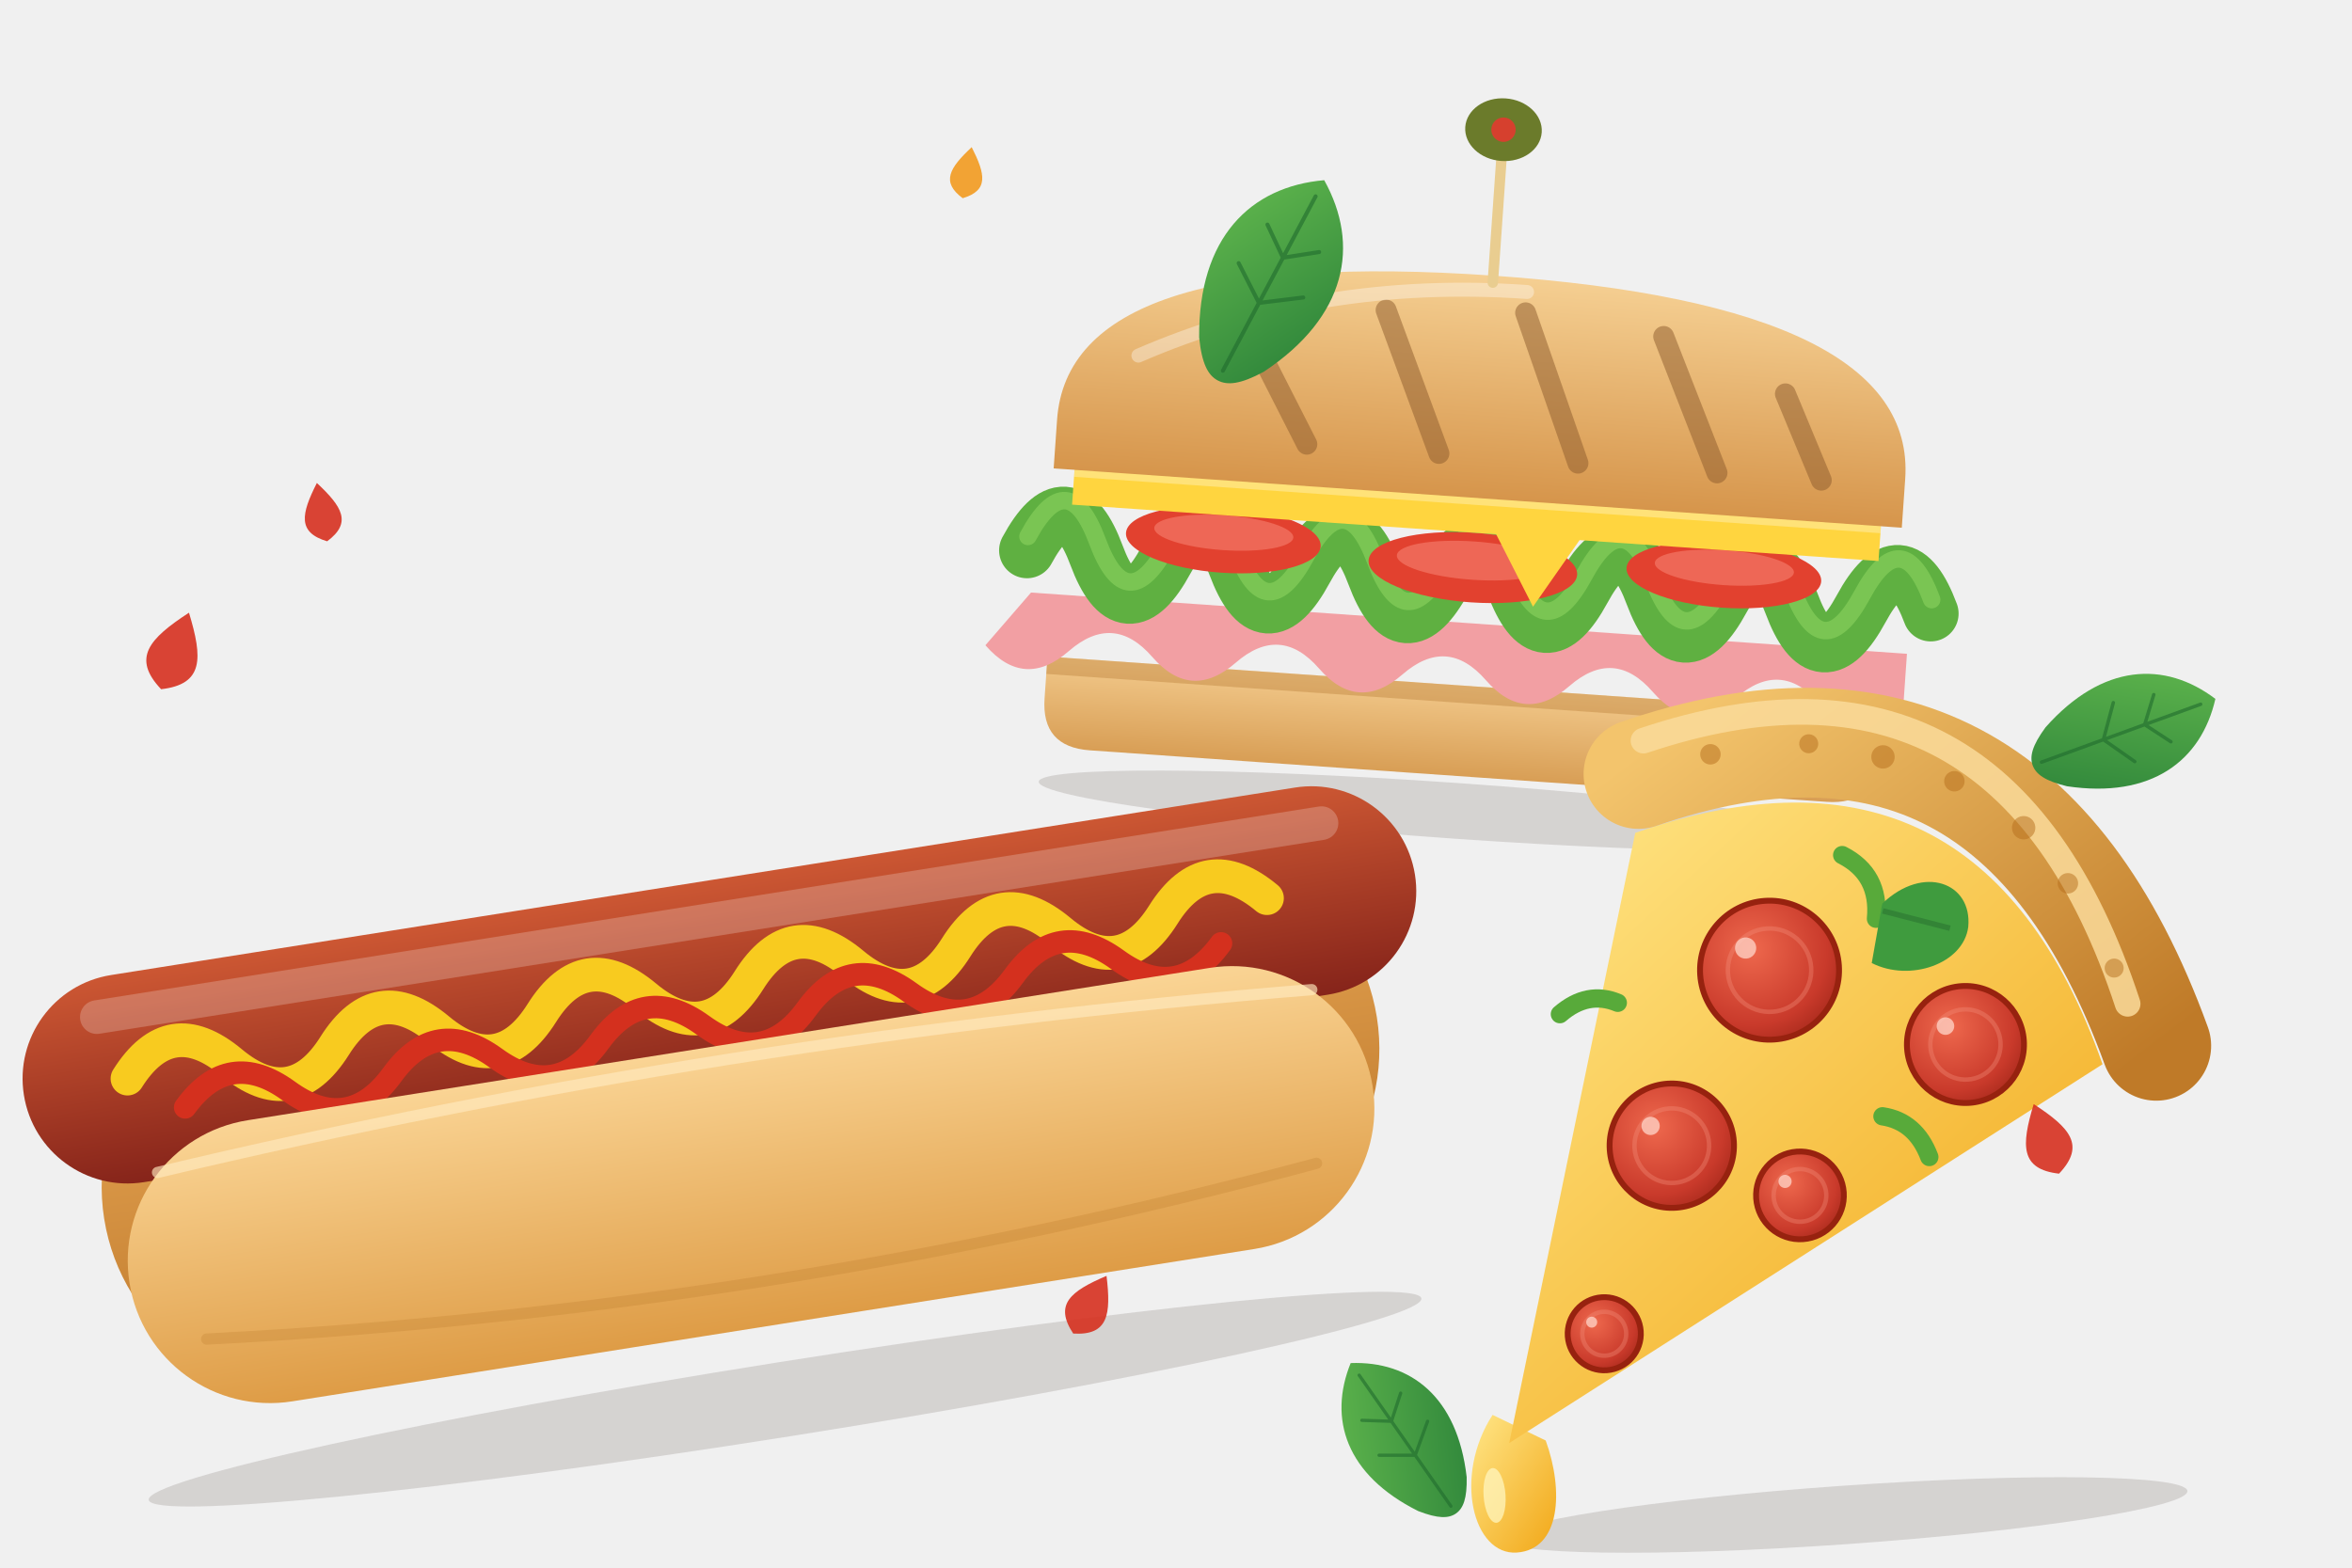
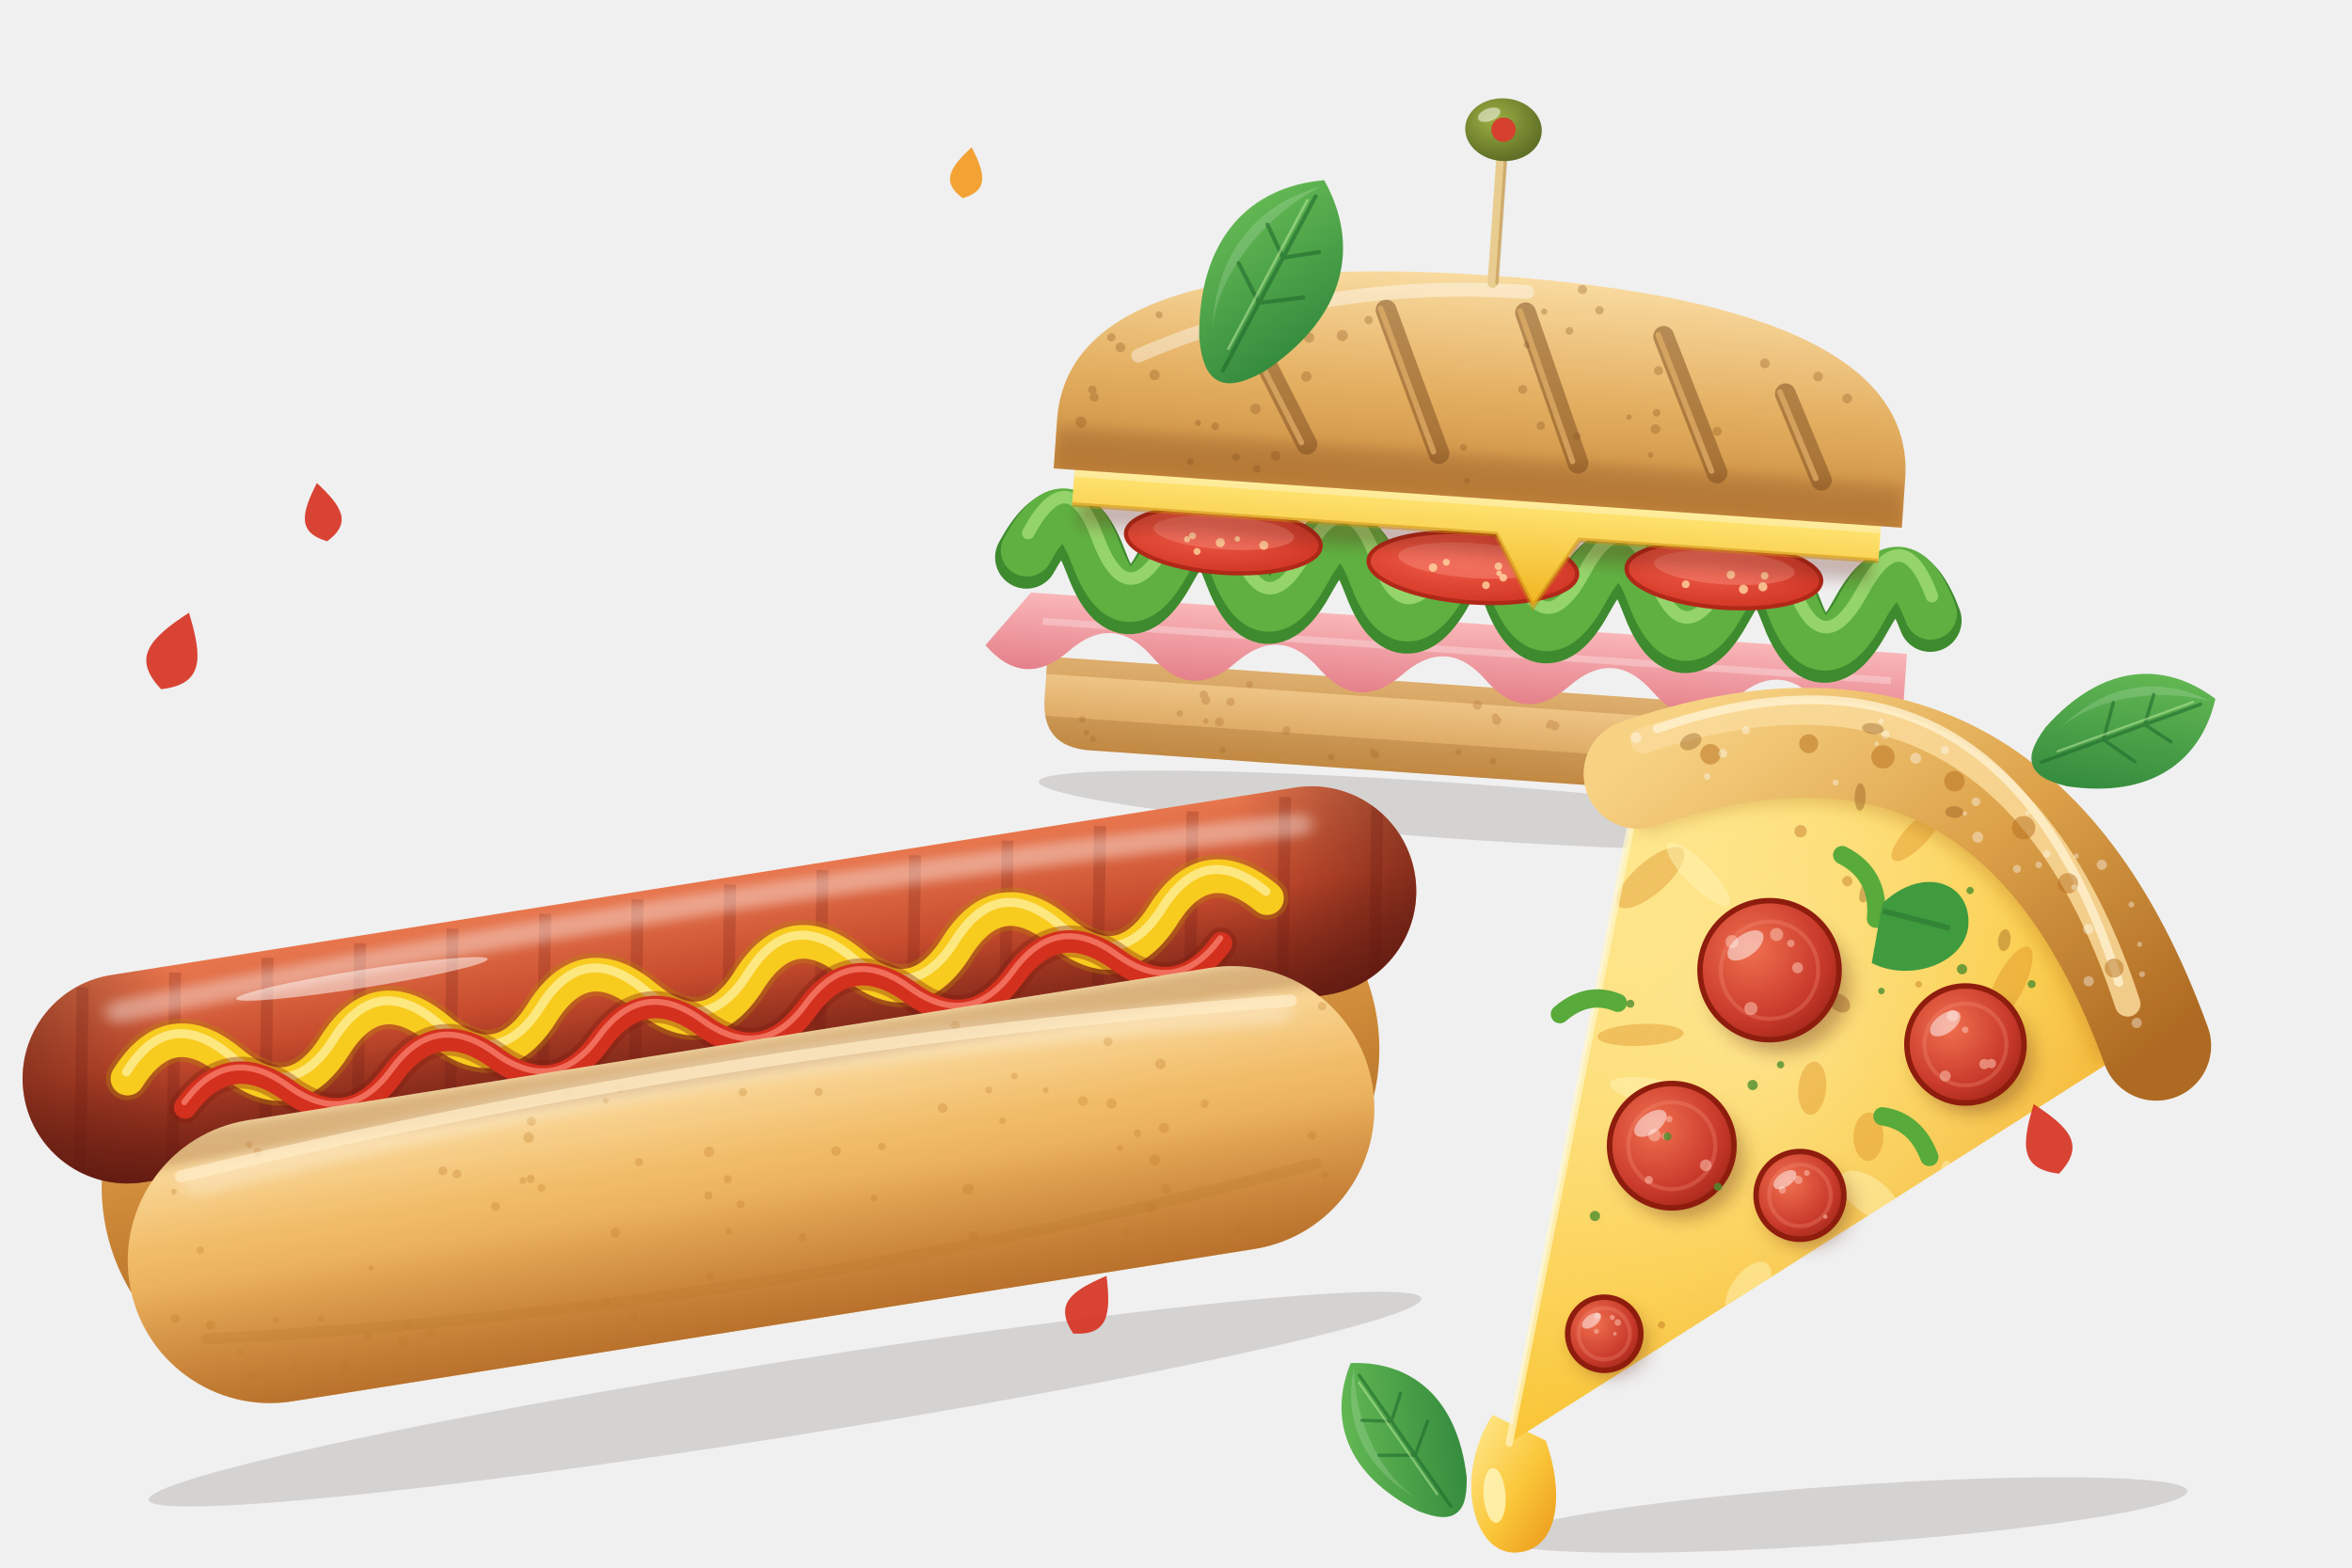
<svg xmlns="http://www.w3.org/2000/svg" viewBox="0 0 540 360" width="540" height="360" role="img" aria-label="Hot dog, sandwich and pizza">
  <defs>
    <linearGradient id="c-hd-bunback" x1="0" y1="0" x2="0" y2="1">
-       <stop offset="0" stop-color="#EBAA58" />
-       <stop offset="1" stop-color="#BB7629" />
+       <stop offset="0" stop-color="#F0B25E" />
+       <stop offset="0.5" stop-color="#CC8837" />
+       <stop offset="1" stop-color="#A4631E" />
    </linearGradient>
    <linearGradient id="c-hd-sausage" x1="0" y1="0" x2="0" y2="1">
-       <stop offset="0" stop-color="#CC5733" />
-       <stop offset="1" stop-color="#86241A" />
+       <stop offset="0" stop-color="#E8764D" />
+       <stop offset="0.45" stop-color="#C64B2D" />
+       <stop offset="1" stop-color="#8A281A" />
+     </linearGradient>
+     <linearGradient id="c-hd-ends" x1="0" y1="0" x2="1" y2="0">
+       <stop offset="0" stop-color="#4A140C" stop-opacity="0.5" />
+       <stop offset="0.12" stop-color="#4A140C" stop-opacity="0" />
+       <stop offset="0.88" stop-color="#4A140C" stop-opacity="0" />
+       <stop offset="1" stop-color="#4A140C" stop-opacity="0.5" />
+     </linearGradient>
+     <linearGradient id="c-hd-under" x1="0" y1="0" x2="0" y2="1">
+       <stop offset="0.45" stop-color="#4A140C" stop-opacity="0" />
+       <stop offset="1" stop-color="#4A140C" stop-opacity="0.5" />
    </linearGradient>
    <linearGradient id="c-hd-bunfront" x1="0" y1="0" x2="0" y2="1">
-       <stop offset="0" stop-color="#FAD494" />
-       <stop offset="1" stop-color="#DE9C46" />
-     </linearGradient>
+       <stop offset="0" stop-color="#FDE3AE" />
+       <stop offset="0.4" stop-color="#F1BC68" />
+       <stop offset="1" stop-color="#D68A38" />
+     </linearGradient>
+     <linearGradient id="c-hd-bunshade" x1="0" y1="0" x2="0" y2="1">
+       <stop offset="0" stop-color="#8A4A18" stop-opacity="0" />
+       <stop offset="1" stop-color="#8A4A18" stop-opacity="0.38" />
+     </linearGradient>
+     <clipPath id="c-hd-sclip">
+       <rect x="2" y="56" width="376" height="56" rx="28" />
+     </clipPath>
+     <clipPath id="c-hd-fclip">
+       <rect x="22" y="100" width="336" height="76" rx="38" />
+     </clipPath>
+     <filter id="c-hd-soft" x="-40%" y="-40%" width="180%" height="180%">
+       <feGaussianBlur stdDeviation="1.6" />
+     </filter>
    <linearGradient id="c-sw-bread" x1="0" y1="0" x2="0" y2="1">
-       <stop offset="0" stop-color="#F2C98B" />
-       <stop offset="1" stop-color="#D89E55" />
+       <stop offset="0" stop-color="#F4CE92" />
+       <stop offset="1" stop-color="#D39A4E" />
    </linearGradient>
    <linearGradient id="c-sw-top" x1="0" y1="0" x2="0" y2="1">
-       <stop offset="0" stop-color="#F5CF92" />
-       <stop offset="1" stop-color="#D6954B" />
-     </linearGradient>
+       <stop offset="0" stop-color="#F9DBA0" />
+       <stop offset="0.55" stop-color="#E3AE60" />
+       <stop offset="1" stop-color="#C98A3E" />
+     </linearGradient>
+     <linearGradient id="c-sw-ham" x1="0" y1="0" x2="0" y2="1">
+       <stop offset="0" stop-color="#F9B6B8" />
+       <stop offset="1" stop-color="#E5808A" />
+     </linearGradient>
+     <linearGradient id="c-sw-cheese" x1="0" y1="0" x2="0" y2="1">
+       <stop offset="0" stop-color="#FFE878" />
+       <stop offset="1" stop-color="#F2B31F" />
+     </linearGradient>
+     <radialGradient id="c-sw-tom" cx="0.4" cy="0.35" r="0.8">
+       <stop offset="0" stop-color="#F4624C" />
+       <stop offset="1" stop-color="#CC2E1E" />
+     </radialGradient>
+     <radialGradient id="c-sw-olive" cx="0.38" cy="0.35" r="0.75">
+       <stop offset="0" stop-color="#9DB043" />
+       <stop offset="1" stop-color="#566622" />
+     </radialGradient>
+     <clipPath id="c-sw-topclip">
+       <path d="M18 126V112Q18 62 140 62Q262 62 262 112V126Z" />
+     </clipPath>
+     <clipPath id="c-sw-botclip">
+       <path d="M20 180H260V192Q260 206 246 206H34Q20 206 20 192Z" />
+     </clipPath>
+     <filter id="c-sw-soft" x="-40%" y="-40%" width="180%" height="180%">
+       <feGaussianBlur stdDeviation="2" />
+     </filter>
    <linearGradient id="c-pz-cheese" x1="0.1" y1="0" x2="0.9" y2="1">
-       <stop offset="0" stop-color="#FFE585" />
-       <stop offset="1" stop-color="#F2A91B" />
-     </linearGradient>
+       <stop offset="0" stop-color="#FFE98F" />
+       <stop offset="0.55" stop-color="#FAC73A" />
+       <stop offset="1" stop-color="#EC9A1B" />
+     </linearGradient>
+     <radialGradient id="c-pz-melt" cx="0.42" cy="0.42" r="0.6">
+       <stop offset="0" stop-color="#FFF6C2" stop-opacity="0.5" />
+       <stop offset="1" stop-color="#FFF6C2" stop-opacity="0" />
+     </radialGradient>
    <linearGradient id="c-pz-crust" x1="0" y1="0" x2="1" y2="1">
-       <stop offset="0" stop-color="#F3C46C" />
-       <stop offset="1" stop-color="#BF7A28" />
+       <stop offset="0" stop-color="#F7D283" />
+       <stop offset="0.5" stop-color="#DDA24A" />
+       <stop offset="1" stop-color="#AE6A22" />
    </linearGradient>
    <radialGradient id="c-pz-pep" cx="0.38" cy="0.34" r="0.78">
-       <stop offset="0" stop-color="#EE684D" />
-       <stop offset="0.7" stop-color="#C93A2B" />
-       <stop offset="1" stop-color="#A12619" />
+       <stop offset="0" stop-color="#F0704F" />
+       <stop offset="0.65" stop-color="#C93A2B" />
+       <stop offset="1" stop-color="#9A2216" />
    </radialGradient>
+     <clipPath id="c-pz-clip">
+       <path d="M38 214 84 44Q182 16 212 120Z" />
+     </clipPath>
+     <filter id="c-pz-soft" x="-40%" y="-40%" width="180%" height="180%">
+       <feGaussianBlur stdDeviation="2.4" />
+     </filter>
    <linearGradient id="c-bs-leaf" x1="0" y1="0" x2="1" y2="1">
-       <stop offset="0" stop-color="#63B94E" />
+       <stop offset="0" stop-color="#6DC257" />
      <stop offset="1" stop-color="#2A8139" />
    </linearGradient>
  </defs>
  <g transform="translate(340 104) rotate(4) scale(0.8 0.8) translate(-140 -113)">
    <ellipse cx="140" cy="216" rx="120" ry="8" fill="#2b1a10" opacity="0.14" />
    <path d="M20 180H260V192Q260 206 246 206H34Q20 206 20 192Z" fill="url(#c-sw-bread)" />
+     <g clip-path="url(#c-sw-botclip)">
+       <g fill="#A9692A" opacity="0.3">
+         <circle cx="221.4" cy="194.2" r="1.1" />
+         <circle cx="149.6" cy="201" r="1" />
+         <circle cx="236.1" cy="192.9" r="0.7" />
+         <circle cx="188.6" cy="200.6" r="0.9" />
+         <circle cx="103.2" cy="203.1" r="1" />
+         <circle cx="73.3" cy="189.3" r="1.2" />
+         <circle cx="211.8" cy="190.2" r="0.9" />
+         <circle cx="149.4" cy="188.3" r="1" />
+         <circle cx="59" cy="193.6" r="0.9" />
+         <circle cx="32.7" cy="201" r="0.8" />
+         <circle cx="31.2" cy="197.3" r="1" />
+         <circle cx="139.6" cy="199.1" r="0.9" />
+         <circle cx="190.7" cy="193.2" r="1.1" />
+         <circle cx="65.5" cy="187.8" r="1.2" />
+         <circle cx="149.9" cy="189.3" r="1.3" />
+         <circle cx="189.5" cy="188.6" r="0.7" />
+         <circle cx="78.4" cy="184" r="1" />
+         <circle cx="66.6" cy="195.3" r="0.8" />
+         <circle cx="115.7" cy="201.5" r="1.2" />
+         <circle cx="114.8" cy="200.6" r="0.8" />
+         <circle cx="70.5" cy="195.3" r="1.3" />
+         <circle cx="235.6" cy="196" r="1.4" />
+         <circle cx="89.9" cy="196" r="0.9" />
+         <circle cx="164.9" cy="189.7" r="0.9" />
+         <circle cx="238" cy="196.6" r="0.9" />
+         <circle cx="72" cy="203.3" r="0.9" />
+         <circle cx="192.9" cy="186.9" r="1" />
+         <circle cx="166.6" cy="189.7" r="1.3" />
+         <circle cx="184.9" cy="196.2" r="1.3" />
+         <circle cx="34.6" cy="202.7" r="0.9" />
+         <circle cx="144" cy="185.3" r="1.3" />
+         <circle cx="165.5" cy="189.1" r="1.1" />
+         <circle cx="89.9" cy="196.5" r="1.1" />
+         <circle cx="66.2" cy="189.3" r="1.3" />
+       </g>
+       <rect x="20" y="197" width="240" height="10" fill="#8C531C" opacity="0.25" />
+     </g>
    <path d="M20 180H260V185H20Z" fill="#B3732B" opacity="0.35" />
-     <path d="M14 162H266V178q-12 12-24 0t-24 0t-24 0t-24 0t-24 0t-24 0t-24 0t-24 0t-24 0t-24 0t-24 0Z" fill="#F29FA3" />
-     <path d="M12 150q10 -22 20 0t20 0t20 0t20 0t20 0t20 0t20 0t20 0t20 0t20 0t20 0t20 0t20 0" fill="none" stroke="#5FB041" stroke-width="16" stroke-linecap="round" stroke-linejoin="round" />
-     <path d="M12 146q10 -22 20 0t20 0t20 0t20 0t20 0t20 0t20 0t20 0t20 0t20 0t20 0t20 0t20 0" fill="none" stroke="#86CF5B" stroke-width="5" stroke-linecap="round" stroke-linejoin="round" opacity="0.7" />
-     <ellipse cx="68" cy="143" rx="28" ry="9.5" fill="#E2412F" />
-     <ellipse cx="140" cy="146" rx="30" ry="10" fill="#E2412F" />
-     <ellipse cx="212" cy="143" rx="28" ry="9.5" fill="#E2412F" />
-     <ellipse cx="68" cy="141" rx="20" ry="5" fill="#F47866" opacity="0.7" />
-     <ellipse cx="140" cy="144" rx="22" ry="5.5" fill="#F47866" opacity="0.7" />
-     <ellipse cx="212" cy="141" rx="20" ry="5" fill="#F47866" opacity="0.7" />
-     <path d="M24 124H256V136H170L158 156L146 136H24Z" fill="#FFD53F" />
+     <path d="M14 162H266V178q-12 12-24 0t-24 0t-24 0t-24 0t-24 0t-24 0t-24 0t-24 0t-24 0t-24 0t-24 0Z" fill="url(#c-sw-ham)" />
+     <path d="M18 170H262" stroke="#fff" stroke-width="2" opacity="0.28" />
+     <path d="M12 152q10 -22 20 0t20 0t20 0t20 0t20 0t20 0t20 0t20 0t20 0t20 0t20 0t20 0t20 0" fill="none" stroke="#3E8A2E" stroke-width="18" stroke-linecap="round" stroke-linejoin="round" />
+     <path d="M12 150q10 -22 20 0t20 0t20 0t20 0t20 0t20 0t20 0t20 0t20 0t20 0t20 0t20 0t20 0" fill="none" stroke="#5FB041" stroke-width="15" stroke-linecap="round" stroke-linejoin="round" />
+     <path d="M12 145q10 -22 20 0t20 0t20 0t20 0t20 0t20 0t20 0t20 0t20 0t20 0t20 0t20 0t20 0" fill="none" stroke="#A5E07A" stroke-width="3.6" stroke-linecap="round" stroke-linejoin="round" opacity="0.75" />
+     <ellipse cx="68" cy="143" rx="28" ry="9.5" fill="url(#c-sw-tom)" stroke="#B02818" stroke-width="1.2" />
+     <ellipse cx="68" cy="141" rx="20.2" ry="4.8" fill="#F47866" opacity="0.7" />
+     <g fill="#FFD9A0" opacity="0.8">
+       <circle cx="59.1" cy="142.5" r="1" />
+       <circle cx="57.6" cy="143.6" r="0.9" />
+       <circle cx="67.2" cy="143.9" r="1.3" />
+       <circle cx="79.7" cy="143.8" r="1.3" />
+       <circle cx="72" cy="142.5" r="0.8" />
+       <circle cx="60.7" cy="146.9" r="1" />
+     </g>
+     <ellipse cx="140" cy="146" rx="30" ry="10" fill="url(#c-sw-tom)" stroke="#B02818" stroke-width="1.2" />
+     <ellipse cx="140" cy="144" rx="21.6" ry="5" fill="#F47866" opacity="0.7" />
+     <g fill="#FFD9A0" opacity="0.8">
+       <circle cx="132.3" cy="145" r="1" />
+       <circle cx="148.9" cy="148.3" r="1.1" />
+       <circle cx="128.6" cy="146.8" r="1.2" />
+       <circle cx="144.1" cy="150.8" r="1.1" />
+       <circle cx="147.6" cy="147.1" r="0.8" />
+       <circle cx="147.3" cy="145.1" r="1.1" />
+     </g>
+     <ellipse cx="212" cy="143" rx="28" ry="9.5" fill="url(#c-sw-tom)" stroke="#B02818" stroke-width="1.2" />
+     <ellipse cx="212" cy="141" rx="20.2" ry="4.8" fill="#F47866" opacity="0.7" />
+     <g fill="#FFD9A0" opacity="0.8">
+       <circle cx="201" cy="146.7" r="0.8" />
+       <circle cx="223.7" cy="142.5" r="1.1" />
+       <circle cx="201.3" cy="146.5" r="1.1" />
+       <circle cx="223.4" cy="145.7" r="1.3" />
+       <circle cx="217.9" cy="146.8" r="1.3" />
+       <circle cx="214" cy="142.9" r="1.2" />
+     </g>
+     <rect x="26" y="134" width="228" height="8" fill="#5B1209" opacity="0.28" filter="url(#c-sw-soft)" />
+     <path d="M24 124H256V136H170L158 156L146 136H24Z" fill="url(#c-sw-cheese)" />
    <path d="M24 124H256V128H24Z" fill="#fff" opacity="0.3" />
+     <path d="M24 136H146L158 156L170 136H256" fill="none" stroke="#C98A0E" stroke-width="1.4" opacity="0.5" />
    <path d="M18 126V112Q18 62 140 62Q262 62 262 112V126Z" fill="url(#c-sw-top)" />
-     <g stroke="#8B5A2B" stroke-width="6" stroke-linecap="round" opacity="0.5">
-       <path d="M72 84 90 114" />
-       <path d="M110 74 128 114" />
-       <path d="M150 72 168 114" />
-       <path d="M190 76 208 114" />
-       <path d="M226 90 238 114" />
-     </g>
-     <path d="M40 92Q90 66 150 66" fill="none" stroke="#fff" stroke-width="4" stroke-linecap="round" opacity="0.35" />
+     <g clip-path="url(#c-sw-topclip)">
+       <g fill="#8A5522" opacity="0.32">
+         <circle cx="171.1" cy="69.8" r="1.2" />
+         <circle cx="150.7" cy="94" r="1.3" />
+         <circle cx="181.7" cy="99.8" r="0.8" />
+         <circle cx="155.3" cy="71.3" r="0.9" />
+         <circle cx="105.2" cy="77.2" r="1.2" />
+         <circle cx="134.9" cy="111.8" r="1" />
+         <circle cx="189.5" cy="102.7" r="1.4" />
+         <circle cx="45" cy="97.2" r="1.5" />
+         <circle cx="207.2" cy="102.1" r="1.3" />
+         <circle cx="24.9" cy="112.2" r="1.6" />
+         <circle cx="73.8" cy="65.9" r="1.1" />
+         <circle cx="54" cy="64.7" r="1.1" />
+         <circle cx="162.9" cy="76.3" r="1.1" />
+         <circle cx="156.6" cy="104" r="1.2" />
+         <circle cx="45.1" cy="79.9" r="1" />
+         <circle cx="235" cy="84.4" r="1.4" />
+         <circle cx="88.5" cy="83.4" r="1.5" />
+         <circle cx="27.5" cy="102.7" r="1.2" />
+         <circle cx="88.5" cy="94.6" r="1.5" />
+         <circle cx="243.8" cy="90.1" r="1.4" />
+         <circle cx="71.2" cy="66.3" r="0.9" />
+         <circle cx="28.2" cy="104.8" r="1.3" />
+         <circle cx="57" cy="121.3" r="1" />
+         <circle cx="76.2" cy="122.1" r="1.1" />
+         <circle cx="189.5" cy="98" r="1.1" />
+         <circle cx="165.8" cy="64.2" r="1.3" />
+         <circle cx="98" cy="82.2" r="1.6" />
+         <circle cx="70" cy="119.1" r="1.1" />
+         <circle cx="44.1" cy="66.9" r="1.6" />
+         <circle cx="31.9" cy="87.3" r="1.2" />
+         <circle cx="189.2" cy="85.9" r="1.3" />
+         <circle cx="234.4" cy="72.2" r="1.4" />
+         <circle cx="188.6" cy="110.2" r="0.8" />
+         <circle cx="56.5" cy="69.4" r="1.2" />
+         <circle cx="63.4" cy="110.7" r="1.1" />
+         <circle cx="34.7" cy="90" r="1.4" />
+         <circle cx="58.4" cy="110.1" r="0.9" />
+         <circle cx="74.6" cy="104.9" r="1.5" />
+         <circle cx="85.2" cy="67.1" r="0.9" />
+         <circle cx="81.3" cy="117.9" r="1.4" />
+         <circle cx="253.6" cy="74" r="0.8" />
+         <circle cx="219.5" cy="81.7" r="1.4" />
+         <circle cx="254.6" cy="77.6" r="1.1" />
+         <circle cx="136.6" cy="121.3" r="0.8" />
+         <circle cx="151.1" cy="81.1" r="1" />
+         <circle cx="167.2" cy="106.3" r="1.1" />
+       </g>
+       <rect x="18" y="114" width="244" height="12" fill="#7A4318" opacity="0.28" filter="url(#c-sw-soft)" />
+     </g>
+     <g fill="none" stroke-linecap="round">
+       <g stroke="#7A4A1E" stroke-width="6" opacity="0.5">
+         <path d="M72 84 90 114" />
+         <path d="M110 74 128 114" />
+         <path d="M150 72 168 114" />
+         <path d="M190 76 208 114" />
+         <path d="M226 90 238 114" />
+       </g>
+       <g stroke="#E2B06A" stroke-width="1.6" opacity="0.7" transform="translate(-1.6 -0.4)">
+         <path d="M72 84 90 114" />
+         <path d="M110 74 128 114" />
+         <path d="M150 72 168 114" />
+         <path d="M190 76 208 114" />
+         <path d="M226 90 238 114" />
+       </g>
+     </g>
+     <path d="M40 92Q90 66 150 66" fill="none" stroke="#fff" stroke-width="4" stroke-linecap="round" opacity="0.4" />
    <line x1="140" y1="64" x2="140" y2="16" stroke="#E9CD90" stroke-width="3" stroke-linecap="round" />
-     <ellipse cx="140" cy="20" rx="11" ry="9" fill="#6B7B2B" />
+     <line x1="141.2" y1="64" x2="141.2" y2="18" stroke="#B88B45" stroke-width="1" stroke-linecap="round" opacity="0.5" />
+     <ellipse cx="140" cy="20" rx="11" ry="9" fill="url(#c-sw-olive)" />
    <circle cx="140" cy="20" r="3.5" fill="#D6402E" />
+     <ellipse cx="135.6" cy="16" rx="3.4" ry="1.8" transform="rotate(-25 135.6 16)" fill="#fff" opacity="0.5" />
  </g>
  <g transform="translate(410 252) rotate(-4) scale(0.84 0.84) translate(-120 -125)">
    <ellipse cx="128" cy="240" rx="94" ry="8" fill="#2b1a10" opacity="0.14" />
    <path d="M34 206c-12 16-8 38 4 38 12 0 14-16 10-30Z" fill="url(#c-pz-cheese)" />
-     <ellipse cx="33" cy="228" rx="3" ry="7.5" fill="#FFF6BD" opacity="0.75" />
-     <path d="M38 214 84 50Q180 24 207 122Z" fill="url(#c-pz-cheese)" />
+     <ellipse cx="33" cy="228" rx="3" ry="7.5" fill="#FFF6BD" opacity="0.8" />
+     <path d="M38 214 84 44Q182 16 212 120Z" fill="url(#c-pz-cheese)" />
+     <g clip-path="url(#c-pz-clip)">
+       <rect x="30" y="20" width="200" height="210" fill="url(#c-pz-melt)" />
+       <g fill="#D98A1E" opacity="0.38">
+         <ellipse cx="160.8" cy="55.8" rx="9.6" ry="3.2" transform="rotate(137.3 160.8 55.8)" />
+         <ellipse cx="127.4" cy="123" rx="7.3" ry="3.8" transform="rotate(99.5 127.4 123)" />
+         <ellipse cx="87.3" cy="62.5" rx="11.7" ry="4.4" transform="rotate(142.9 87.3 62.5)" />
+         <ellipse cx="183.2" cy="98.5" rx="11.5" ry="3.9" transform="rotate(121 183.2 98.5)" />
+         <ellipse cx="133.7" cy="174.8" rx="10.3" ry="3" transform="rotate(157.9 133.7 174.8)" />
+         <ellipse cx="103.5" cy="190.5" rx="12.2" ry="4.3" transform="rotate(128.6 103.5 190.5)" />
+         <ellipse cx="81.6" cy="105.2" rx="11.8" ry="3" transform="rotate(1.5 81.6 105.2)" />
+         <ellipse cx="127" cy="179.5" rx="10.8" ry="5" transform="rotate(141.5 127 179.5)" />
+         <ellipse cx="141.8" cy="137.3" rx="6.6" ry="4.1" transform="rotate(95.6 141.8 137.3)" />
+         <ellipse cx="177.4" cy="111.9" rx="9.7" ry="4.5" transform="rotate(102.8 177.4 111.9)" />
+         <ellipse cx="168.7" cy="178.3" rx="11.3" ry="4.1" transform="rotate(124 168.7 178.3)" />
+       </g>
+       <g fill="#FFF3B5" opacity="0.5">
+         <ellipse cx="152.8" cy="160.5" rx="8.3" ry="4.2" transform="rotate(15.3 152.8 160.5)" />
+         <ellipse cx="141.1" cy="153.6" rx="9.7" ry="4.8" transform="rotate(41.3 141.1 153.6)" />
+         <ellipse cx="163.6" cy="156.3" rx="11" ry="3" transform="rotate(83.8 163.6 156.3)" />
+         <ellipse cx="106.1" cy="176.6" rx="8.7" ry="4.5" transform="rotate(130.2 106.1 176.6)" />
+         <ellipse cx="100.4" cy="62.5" rx="11.8" ry="3.4" transform="rotate(49.1 100.4 62.5)" />
+         <ellipse cx="84.8" cy="121.1" rx="12.9" ry="3.5" transform="rotate(14.6 84.8 121.1)" />
+       </g>
+       <path d="M84 44Q182 16 212 120" fill="none" stroke="#A9620F" stroke-width="13" opacity="0.3" filter="url(#c-pz-soft)" />
+       <g fill="#B8681A" opacity="0.4">
+         <circle cx="81.8" cy="184.7" r="1" />
+         <circle cx="181.5" cy="163" r="1.5" />
+         <circle cx="92" cy="196.3" r="1" />
+         <circle cx="151.2" cy="158.7" r="1.4" />
+         <circle cx="95.3" cy="199.4" r="1.2" />
+         <circle cx="166.8" cy="149.1" r="1.2" />
+         <circle cx="135.7" cy="192.6" r="1.7" />
+         <circle cx="122.9" cy="188.5" r="1.1" />
+         <circle cx="158.4" cy="96.7" r="0.9" />
+         <circle cx="190.2" cy="74.8" r="1.4" />
+         <circle cx="129.1" cy="52.7" r="1.7" />
+         <circle cx="162.6" cy="73.5" r="1" />
+         <circle cx="128.2" cy="92.6" r="1.5" />
+         <circle cx="96.7" cy="134.1" r="1.8" />
+         <circle cx="140.9" cy="67.2" r="1.4" />
+         <circle cx="102.1" cy="131.2" r="1.6" />
+       </g>
+     </g>
+     <path d="M38 214 84 44" fill="none" stroke="#FFF6C8" stroke-width="2" stroke-linecap="round" opacity="0.7" />
    <path d="M86 34Q190 6 222 118" fill="none" stroke="url(#c-pz-crust)" stroke-width="30" stroke-linecap="round" />
    <path d="M88 25Q188-1 215 106" fill="none" stroke="#FADB9A" stroke-width="7" stroke-linecap="round" opacity="0.85" />
+     <path d="M92 22Q188-4 213 100" fill="none" stroke="#FFF1CF" stroke-width="2.4" stroke-linecap="round" opacity="0.8" />
    <g fill="#B66D1C" opacity="0.5">
      <circle cx="106" cy="30" r="2.8" />
      <circle cx="133" cy="29" r="2.6" />
      <circle cx="153" cy="34" r="3.2" />
      <circle cx="172" cy="42" r="2.8" />
      <circle cx="190" cy="56" r="3.2" />
      <circle cx="201" cy="72" r="2.8" />
      <circle cx="212" cy="96" r="2.6" />
    </g>
-     <circle cx="118" cy="90" r="19" fill="url(#c-pz-pep)" stroke="#97220F" stroke-width="1.6" />
-     <circle cx="118" cy="90" r="11.4" fill="none" stroke="#F4907A" stroke-width="1.2" opacity="0.35" />
-     <circle cx="111.9" cy="83.5" r="2.9" fill="#FFD6CA" opacity="0.75" />
-     <circle cx="170" cy="114" r="16" fill="url(#c-pz-pep)" stroke="#97220F" stroke-width="1.6" />
-     <circle cx="170" cy="114" r="9.6" fill="none" stroke="#F4907A" stroke-width="1.2" opacity="0.35" />
-     <circle cx="164.9" cy="108.6" r="2.4" fill="#FFD6CA" opacity="0.75" />
-     <circle cx="88" cy="136" r="17" fill="url(#c-pz-pep)" stroke="#97220F" stroke-width="1.6" />
-     <circle cx="88" cy="136" r="10.2" fill="none" stroke="#F4907A" stroke-width="1.2" opacity="0.35" />
-     <circle cx="82.6" cy="130.2" r="2.5" fill="#FFD6CA" opacity="0.75" />
-     <circle cx="122" cy="152" r="12" fill="url(#c-pz-pep)" stroke="#97220F" stroke-width="1.6" />
-     <circle cx="122" cy="152" r="7.2" fill="none" stroke="#F4907A" stroke-width="1.2" opacity="0.35" />
-     <circle cx="118.2" cy="147.9" r="1.8" fill="#FFD6CA" opacity="0.75" />
-     <circle cx="66" cy="186" r="10" fill="url(#c-pz-pep)" stroke="#97220F" stroke-width="1.6" />
-     <circle cx="66" cy="186" r="6.0" fill="none" stroke="#F4907A" stroke-width="1.2" opacity="0.35" />
-     <circle cx="62.8" cy="182.6" r="1.5" fill="#FFD6CA" opacity="0.75" />
+     <g fill="#7A3F0E" opacity="0.32">
+       <ellipse cx="171.4" cy="50.4" rx="2.5" ry="1.6" transform="rotate(6.6 171.4 50.4)" />
+       <ellipse cx="100.9" cy="26.2" rx="3.1" ry="2.1" transform="rotate(156.7 100.9 26.2)" />
+       <ellipse cx="182.6" cy="86.3" rx="3" ry="1.7" transform="rotate(100.9 182.6 86.3)" />
+       <ellipse cx="146" cy="70" rx="3.6" ry="1.6" transform="rotate(116.4 146 70)" />
+       <ellipse cx="154.7" cy="77" rx="3.1" ry="1.6" transform="rotate(134.3 154.7 77)" />
+       <ellipse cx="150.8" cy="26.1" rx="3" ry="1.5" transform="rotate(11 150.8 26.1)" />
+       <ellipse cx="136.5" cy="100.3" rx="3.1" ry="2.3" transform="rotate(39.7 136.5 100.3)" />
+       <ellipse cx="146" cy="44.5" rx="3.8" ry="1.5" transform="rotate(95.4 146 44.5)" />
+     </g>
+     <g fill="#fff" opacity="0.38">
+       <circle cx="86" cy="24" r="1.5" />
+       <circle cx="195.8" cy="63.6" r="1" />
+       <circle cx="170" cy="33.3" r="1.1" />
+       <circle cx="203.8" cy="64.7" r="0.7" />
+       <circle cx="202.6" cy="73.2" r="0.8" />
+       <circle cx="154.1" cy="28" r="1.1" />
+       <circle cx="139.6" cy="40.1" r="0.8" />
+       <circle cx="219.4" cy="90" r="0.7" />
+       <circle cx="116.1" cy="24.1" r="1.1" />
+       <circle cx="210.6" cy="67.6" r="1.4" />
+       <circle cx="177.5" cy="48" r="1.2" />
+       <circle cx="217.1" cy="111.4" r="1.4" />
+       <circle cx="217.9" cy="79" r="0.8" />
+       <circle cx="151.5" cy="30.3" r="0.6" />
+       <circle cx="104.7" cy="36" r="0.9" />
+       <circle cx="161.9" cy="35" r="1.5" />
+       <circle cx="193.4" cy="66.4" r="0.9" />
+       <circle cx="153.1" cy="24.2" r="0.7" />
+       <circle cx="219.5" cy="98.2" r="0.8" />
+       <circle cx="191.3" cy="52.1" r="0.6" />
+       <circle cx="187.4" cy="67.1" r="1.1" />
+       <circle cx="205.7" cy="84.9" r="1.4" />
+       <circle cx="109.4" cy="30" r="1.2" />
+       <circle cx="204.8" cy="99.1" r="1.4" />
+       <circle cx="177.3" cy="57.7" r="1.5" />
+       <circle cx="174.2" cy="51" r="0.6" />
+     </g>
+     <g filter="url(#c-pz-soft)" fill="#5A1A0A" opacity="0.34">
+       <ellipse cx="120.7" cy="94.6" rx="19" ry="18.1" />
+       <ellipse cx="172.2" cy="117.8" rx="16" ry="15.2" />
+       <ellipse cx="90.4" cy="140.1" rx="17" ry="16.1" />
+       <ellipse cx="123.7" cy="154.9" rx="12" ry="11.4" />
+       <ellipse cx="67.4" cy="188.4" rx="10" ry="9.5" />
+     </g>
+     <circle cx="118" cy="90" r="19" fill="url(#c-pz-pep)" stroke="#8E1D0E" stroke-width="1.5" />
+     <circle cx="118" cy="90" r="13.3" fill="none" stroke="#F4907A" stroke-width="1.1" opacity="0.3" />
+     <g fill="#F9B9A6" opacity="0.6">
+       <circle cx="108.3" cy="81.5" r="1.8" />
+       <circle cx="125.7" cy="89.9" r="1.5" />
+       <circle cx="120.6" cy="80.4" r="1.8" />
+       <circle cx="124.3" cy="83.1" r="1" />
+       <circle cx="112.2" cy="100.1" r="1.8" />
+     </g>
+     <ellipse cx="111.9" cy="82.8" rx="5.7" ry="3" transform="rotate(-32 111.9 82.8)" fill="#fff" opacity="0.5" />
+     <circle cx="170" cy="114" r="16" fill="url(#c-pz-pep)" stroke="#8E1D0E" stroke-width="1.5" />
+     <circle cx="170" cy="114" r="11.2" fill="none" stroke="#F4907A" stroke-width="1.1" opacity="0.3" />
+     <g fill="#F9B9A6" opacity="0.6">
+       <circle cx="176.7" cy="119.7" r="1.3" />
+       <circle cx="163.9" cy="122.2" r="1.5" />
+       <circle cx="167" cy="105.9" r="1.6" />
+       <circle cx="174.8" cy="119.7" r="1.4" />
+       <circle cx="170.2" cy="110" r="0.9" />
+     </g>
+     <ellipse cx="164.9" cy="107.9" rx="4.8" ry="2.6" transform="rotate(-32 164.9 107.9)" fill="#fff" opacity="0.5" />
+     <circle cx="88" cy="136" r="17" fill="url(#c-pz-pep)" stroke="#8E1D0E" stroke-width="1.5" />
+     <circle cx="88" cy="136" r="11.9" fill="none" stroke="#F4907A" stroke-width="1.1" opacity="0.3" />
+     <g fill="#F9B9A6" opacity="0.6">
+       <circle cx="86.3" cy="133.3" r="0.9" />
+       <circle cx="96.9" cy="142" r="1.6" />
+       <circle cx="83.5" cy="132.8" r="1.7" />
+       <circle cx="87.8" cy="128.7" r="0.9" />
+       <circle cx="81.1" cy="144.9" r="1.1" />
+     </g>
+     <ellipse cx="82.6" cy="129.5" rx="5.1" ry="2.7" transform="rotate(-32 82.6 129.5)" fill="#fff" opacity="0.5" />
+     <circle cx="122" cy="152" r="12" fill="url(#c-pz-pep)" stroke="#8E1D0E" stroke-width="1.5" />
+     <circle cx="122" cy="152" r="8.4" fill="none" stroke="#F4907A" stroke-width="1.1" opacity="0.3" />
+     <g fill="#F9B9A6" opacity="0.6">
+       <circle cx="124.3" cy="146" r="0.8" />
+       <circle cx="117.3" cy="150.2" r="1" />
+       <circle cx="121.9" cy="147.8" r="1.1" />
+       <circle cx="128.5" cy="158.3" r="0.6" />
+       <circle cx="121.6" cy="147.5" r="0.9" />
+     </g>
+     <ellipse cx="118.2" cy="147.4" rx="3.6" ry="1.9" transform="rotate(-32 118.2 147.4)" fill="#fff" opacity="0.5" />
+     <circle cx="66" cy="186" r="10" fill="url(#c-pz-pep)" stroke="#8E1D0E" stroke-width="1.5" />
+     <circle cx="66" cy="186" r="7" fill="none" stroke="#F4907A" stroke-width="1.1" opacity="0.3" />
+     <g fill="#F9B9A6" opacity="0.6">
+       <circle cx="64.4" cy="181" r="0.9" />
+       <circle cx="69.9" cy="183.2" r="0.9" />
+       <circle cx="68.9" cy="186.2" r="0.5" />
+       <circle cx="63.9" cy="185.2" r="0.7" />
+       <circle cx="68.5" cy="181.7" r="0.7" />
+     </g>
+     <ellipse cx="62.8" cy="182.2" rx="3" ry="1.6" transform="rotate(-32 62.8 182.2)" fill="#fff" opacity="0.5" />
+     <g clip-path="url(#c-pz-clip)" fill="#4E8F2E" opacity="0.8">
+       <circle cx="119.2" cy="116" r="1" />
+       <circle cx="111.2" cy="121" r="1.4" />
+       <circle cx="189.2" cy="98.8" r="1.1" />
+       <circle cx="174.2" cy="72.1" r="1" />
+       <circle cx="148.1" cy="97.8" r="0.9" />
+       <circle cx="196.6" cy="75.1" r="1.2" />
+       <circle cx="181.7" cy="48.8" r="1.1" />
+       <circle cx="87" cy="133.4" r="1.1" />
+       <circle cx="65.7" cy="153.7" r="1.4" />
+       <circle cx="193.7" cy="150.3" r="1.2" />
+       <circle cx="79.4" cy="96.5" r="1.1" />
+       <circle cx="99.8" cy="148.1" r="1.1" />
+       <circle cx="112.2" cy="197.6" r="1.2" />
+       <circle cx="170.5" cy="93.4" r="1.4" />
+     </g>
    <g fill="none" stroke="#58AA3A" stroke-width="5" stroke-linecap="round">
      <path d="M140 60q10 6 8 18" />
      <path d="M146 132q9 2 12 12" />
      <path d="M60 98q8-6 16-2" />
    </g>
    <path d="M150 74c12-10 25-4 23 8-2 10-17 14-27 8Z" fill="#3F9B3E" />
    <path d="M150 76 168 82" stroke="#2D7A33" stroke-width="1.5" opacity="0.7" />
  </g>
  <g transform="translate(168 244) rotate(-9) scale(0.86 0.86) translate(-190 -105)">
    <ellipse cx="190" cy="196" rx="172" ry="10" fill="#2b1a10" opacity="0.14" />
    <rect x="18" y="66" width="344" height="108" rx="54" fill="url(#c-hd-bunback)" />
    <rect x="2" y="56" width="376" height="56" rx="28" fill="url(#c-hd-sausage)" />
-     <rect x="20" y="62" width="340" height="9" rx="4.5" fill="#fff" opacity="0.22" />
+     <g clip-path="url(#c-hd-sclip)">
+       <rect x="2" y="56" width="376" height="56" fill="url(#c-hd-ends)" />
+       <rect x="2" y="56" width="376" height="56" fill="url(#c-hd-under)" />
+       <g stroke="#5E160D" stroke-width="3.2" opacity="0.2">
+         <path d="M22 58l-9 52" />
+         <path d="M47 58l-9 52" />
+         <path d="M72 58l-9 52" />
+         <path d="M97 58l-9 52" />
+         <path d="M122 58l-9 52" />
+         <path d="M147 58l-9 52" />
+         <path d="M172 58l-9 52" />
+         <path d="M197 58l-9 52" />
+         <path d="M222 58l-9 52" />
+         <path d="M247 58l-9 52" />
+         <path d="M272 58l-9 52" />
+         <path d="M297 58l-9 52" />
+         <path d="M322 58l-9 52" />
+         <path d="M347 58l-9 52" />
+         <path d="M372 58l-9 52" />
+       </g>
+       <path d="M30 66Q190 58 350 66" fill="none" stroke="#fff" stroke-width="6" stroke-linecap="round" opacity="0.38" filter="url(#c-hd-soft)" />
+       <ellipse cx="96" cy="67.5" rx="34" ry="2.4" fill="#fff" opacity="0.5" />
+     </g>
+     <path d="M30 84q14 -16 28 0t28 0t28 0t28 0t28 0t28 0t28 0t28 0t28 0t28 0t28 0" fill="none" stroke="#B8860B" stroke-width="11.5" stroke-linecap="round" stroke-linejoin="round" opacity="0.35" />
    <path d="M30 84q14 -16 28 0t28 0t28 0t28 0t28 0t28 0t28 0t28 0t28 0t28 0t28 0" fill="none" stroke="#F8CB1F" stroke-width="9" stroke-linecap="round" stroke-linejoin="round" />
+     <path d="M30 82.2q14 -16 28 0t28 0t28 0t28 0t28 0t28 0t28 0t28 0t28 0t28 0t28 0" fill="none" stroke="#FFF2A8" stroke-width="2.4" stroke-linecap="round" stroke-linejoin="round" opacity="0.7" />
+     <path d="M44 94q14 -14 28 0t28 0t28 0t28 0t28 0t28 0t28 0t28 0t28 0t28 0" fill="none" stroke="#7E160C" stroke-width="8.5" stroke-linecap="round" stroke-linejoin="round" opacity="0.35" />
    <path d="M44 94q14 -14 28 0t28 0t28 0t28 0t28 0t28 0t28 0t28 0t28 0t28 0" fill="none" stroke="#D4301E" stroke-width="6" stroke-linecap="round" stroke-linejoin="round" />
+     <path d="M44 92.6q14 -14 28 0t28 0t28 0t28 0t28 0t28 0t28 0t28 0t28 0t28 0" fill="none" stroke="#FF8F7C" stroke-width="1.6" stroke-linecap="round" stroke-linejoin="round" opacity="0.65" />
    <rect x="22" y="100" width="336" height="76" rx="38" fill="url(#c-hd-bunfront)" />
-     <path d="M34 110Q190 98 346 110" fill="none" stroke="#FFE9BE" stroke-width="3" stroke-linecap="round" opacity="0.65" />
+     <g clip-path="url(#c-hd-fclip)">
+       <rect x="22" y="100" width="336" height="9" fill="#8A4A18" opacity="0.3" filter="url(#c-hd-soft)" />
+       <rect x="22" y="140" width="336" height="36" fill="url(#c-hd-bunshade)" />
+       <g fill="#B97626" opacity="0.28">
+         <circle cx="246.5" cy="160.8" r="1.3" />
+         <circle cx="42" cy="132.3" r="1" />
+         <circle cx="50.7" cy="167.3" r="1.3" />
+         <circle cx="243.7" cy="125.8" r="1.3" />
+         <circle cx="213.8" cy="132.7" r="1.3" />
+         <circle cx="41.6" cy="152.5" r="1.3" />
+         <circle cx="303" cy="123.3" r="1.4" />
+         <circle cx="299.3" cy="156.5" r="1.3" />
+         <circle cx="339.9" cy="148.5" r="1.2" />
+         <circle cx="37.5" cy="115.8" r="0.8" />
+         <circle cx="256.6" cy="123" r="0.9" />
+         <circle cx="247" cy="148.2" r="1.5" />
+         <circle cx="294.5" cy="160.7" r="1.4" />
+         <circle cx="134.6" cy="130.1" r="1" />
+         <circle cx="48.4" cy="160.8" r="0.7" />
+         <circle cx="159.3" cy="107.1" r="1.1" />
+         <circle cx="317" cy="170.2" r="1.2" />
+         <circle cx="294" cy="140.6" r="1" />
+         <circle cx="75.2" cy="169.1" r="1.3" />
+         <circle cx="341.7" cy="159.5" r="0.9" />
+         <circle cx="288.4" cy="131.7" r="1.4" />
+         <circle cx="287" cy="166.6" r="1.1" />
+         <circle cx="147.3" cy="162.8" r="0.9" />
+         <circle cx="281" cy="129.8" r="1.3" />
+         <circle cx="61.8" cy="167" r="0.8" />
+         <circle cx="301.2" cy="140.3" r="1.4" />
+         <circle cx="184.1" cy="135.6" r="1.1" />
+         <circle cx="134.7" cy="112.1" r="1.2" />
+         <circle cx="178.3" cy="139.1" r="1.1" />
+         <circle cx="211.7" cy="116.4" r="1.1" />
+         <circle cx="313" cy="135.6" r="1.1" />
+         <circle cx="288.8" cy="143.7" r="0.8" />
+         <circle cx="133.3" cy="116.3" r="1.4" />
+         <circle cx="145.8" cy="106" r="1" />
+         <circle cx="226.1" cy="133.4" r="1" />
+         <circle cx="61.3" cy="108.9" r="1.3" />
+         <circle cx="186.4" cy="142.8" r="1.1" />
+         <circle cx="153.6" cy="168.1" r="1.2" />
+         <circle cx="180.3" cy="127.6" r="1.4" />
+         <circle cx="250.5" cy="104.5" r="1.2" />
+         <circle cx="93.7" cy="160.9" r="1.1" />
+         <circle cx="259" cy="131.6" r="0.9" />
+         <circle cx="86.3" cy="144.1" r="0.7" />
+         <circle cx="32.6" cy="149.3" r="1.2" />
+         <circle cx="99.5" cy="163.9" r="1.3" />
+         <circle cx="179.4" cy="105" r="0.7" />
+         <circle cx="109.3" cy="121.5" r="1.2" />
+         <circle cx="91.6" cy="165" r="1.5" />
+         <circle cx="161.4" cy="127.4" r="1.1" />
+         <circle cx="348" cy="114.8" r="1.1" />
+         <circle cx="152.2" cy="145" r="1.3" />
+         <circle cx="271.6" cy="125.4" r="0.8" />
+         <circle cx="191.7" cy="113.3" r="1.1" />
+         <circle cx="297.5" cy="148.4" r="1.5" />
+         <circle cx="59.1" cy="153.8" r="0.9" />
+         <circle cx="59.3" cy="106.5" r="0.9" />
+         <circle cx="290.1" cy="115.2" r="1.2" />
+         <circle cx="175.4" cy="160.6" r="1.1" />
+         <circle cx="130" cy="127.4" r="0.9" />
+         <circle cx="132.1" cy="127.3" r="1.1" />
+         <circle cx="155.2" cy="109.8" r="0.8" />
+         <circle cx="182.1" cy="149.4" r="0.9" />
+         <circle cx="201.4" cy="154.1" r="1.1" />
+         <circle cx="71" cy="155.4" r="0.9" />
+         <circle cx="264" cy="120.4" r="0.9" />
+         <circle cx="121.7" cy="133.1" r="1.2" />
+         <circle cx="82.8" cy="161.9" r="1" />
+         <circle cx="31.7" cy="170.1" r="0.9" />
+         <circle cx="112.9" cy="122.9" r="1.2" />
+         <circle cx="221.9" cy="146.7" r="0.9" />
+       </g>
+       <path d="M44 114Q190 100 336 114" fill="none" stroke="#fff" stroke-width="8" stroke-linecap="round" opacity="0.25" filter="url(#c-hd-soft)" />
+     </g>
+     <path d="M40 112Q190 100 340 112" fill="none" stroke="#FFEBC4" stroke-width="3.2" stroke-linecap="round" opacity="0.75" />
    <path d="M40 156Q190 172 340 156" fill="none" stroke="#B97626" stroke-width="3" stroke-linecap="round" opacity="0.25" />
  </g>
  <g transform="translate(292 64) rotate(28) scale(0.42 0.42) translate(-50 -65)">
    <path d="M50 4C84 26 96 64 70 112c-8 12-14 16-20 16s-12-4-20-16C4 64 16 26 50 4Z" fill="url(#c-bs-leaf)" />
+     <path d="M50 8C28 28 14 62 34 104 24 80 28 40 50 8Z" fill="#fff" opacity="0.16" />
    <path d="M50 14V122M50 52 34 40M50 52 66 40M50 80 30 66M50 80 70 66" fill="none" stroke="#1F6A2D" stroke-width="2.2" stroke-linecap="round" opacity="0.6" />
+     <path d="M47 18V110" fill="none" stroke="#C6F0A4" stroke-width="1.4" stroke-linecap="round" opacity="0.5" />
  </g>
  <g transform="translate(488 168) rotate(70) scale(0.36 0.36) translate(-50 -65)">
    <path d="M50 4C84 26 96 64 70 112c-8 12-14 16-20 16s-12-4-20-16C4 64 16 26 50 4Z" fill="url(#c-bs-leaf)" />
+     <path d="M50 8C28 28 14 62 34 104 24 80 28 40 50 8Z" fill="#fff" opacity="0.16" />
    <path d="M50 14V122M50 52 34 40M50 52 66 40M50 80 30 66M50 80 70 66" fill="none" stroke="#1F6A2D" stroke-width="2.2" stroke-linecap="round" opacity="0.6" />
+     <path d="M47 18V110" fill="none" stroke="#C6F0A4" stroke-width="1.4" stroke-linecap="round" opacity="0.5" />
  </g>
  <g transform="translate(322 330) rotate(-35) scale(0.34 0.34) translate(-50 -65)">
    <path d="M50 4C84 26 96 64 70 112c-8 12-14 16-20 16s-12-4-20-16C4 64 16 26 50 4Z" fill="url(#c-bs-leaf)" />
+     <path d="M50 8C28 28 14 62 34 104 24 80 28 40 50 8Z" fill="#fff" opacity="0.16" />
    <path d="M50 14V122M50 52 34 40M50 52 66 40M50 80 30 66M50 80 70 66" fill="none" stroke="#1F6A2D" stroke-width="2.2" stroke-linecap="round" opacity="0.6" />
+     <path d="M47 18V110" fill="none" stroke="#C6F0A4" stroke-width="1.4" stroke-linecap="round" opacity="0.5" />
  </g>
  <g transform="translate(40 150) rotate(20) scale(1.1)">
    <path d="M0-9C6-1 8 4 0 8-8 4-6-1 0-9Z" fill="#D6301F" opacity="0.9" />
  </g>
  <g transform="translate(74 118) rotate(-10) scale(0.8)">
    <path d="M0-9C6-1 8 4 0 8-8 4-6-1 0-9Z" fill="#D6301F" opacity="0.9" />
  </g>
  <g transform="translate(250 300) rotate(30) scale(0.9)">
    <path d="M0-9C6-1 8 4 0 8-8 4-6-1 0-9Z" fill="#D6301F" opacity="0.9" />
  </g>
  <g transform="translate(470 262) rotate(-20) scale(1)">
    <path d="M0-9C6-1 8 4 0 8-8 4-6-1 0-9Z" fill="#D6301F" opacity="0.9" />
  </g>
  <g transform="translate(222 40) rotate(10) scale(0.7)">
    <path d="M0-9C6-1 8 4 0 8-8 4-6-1 0-9Z" fill="#F29A1F" opacity="0.9" />
  </g>
</svg>
